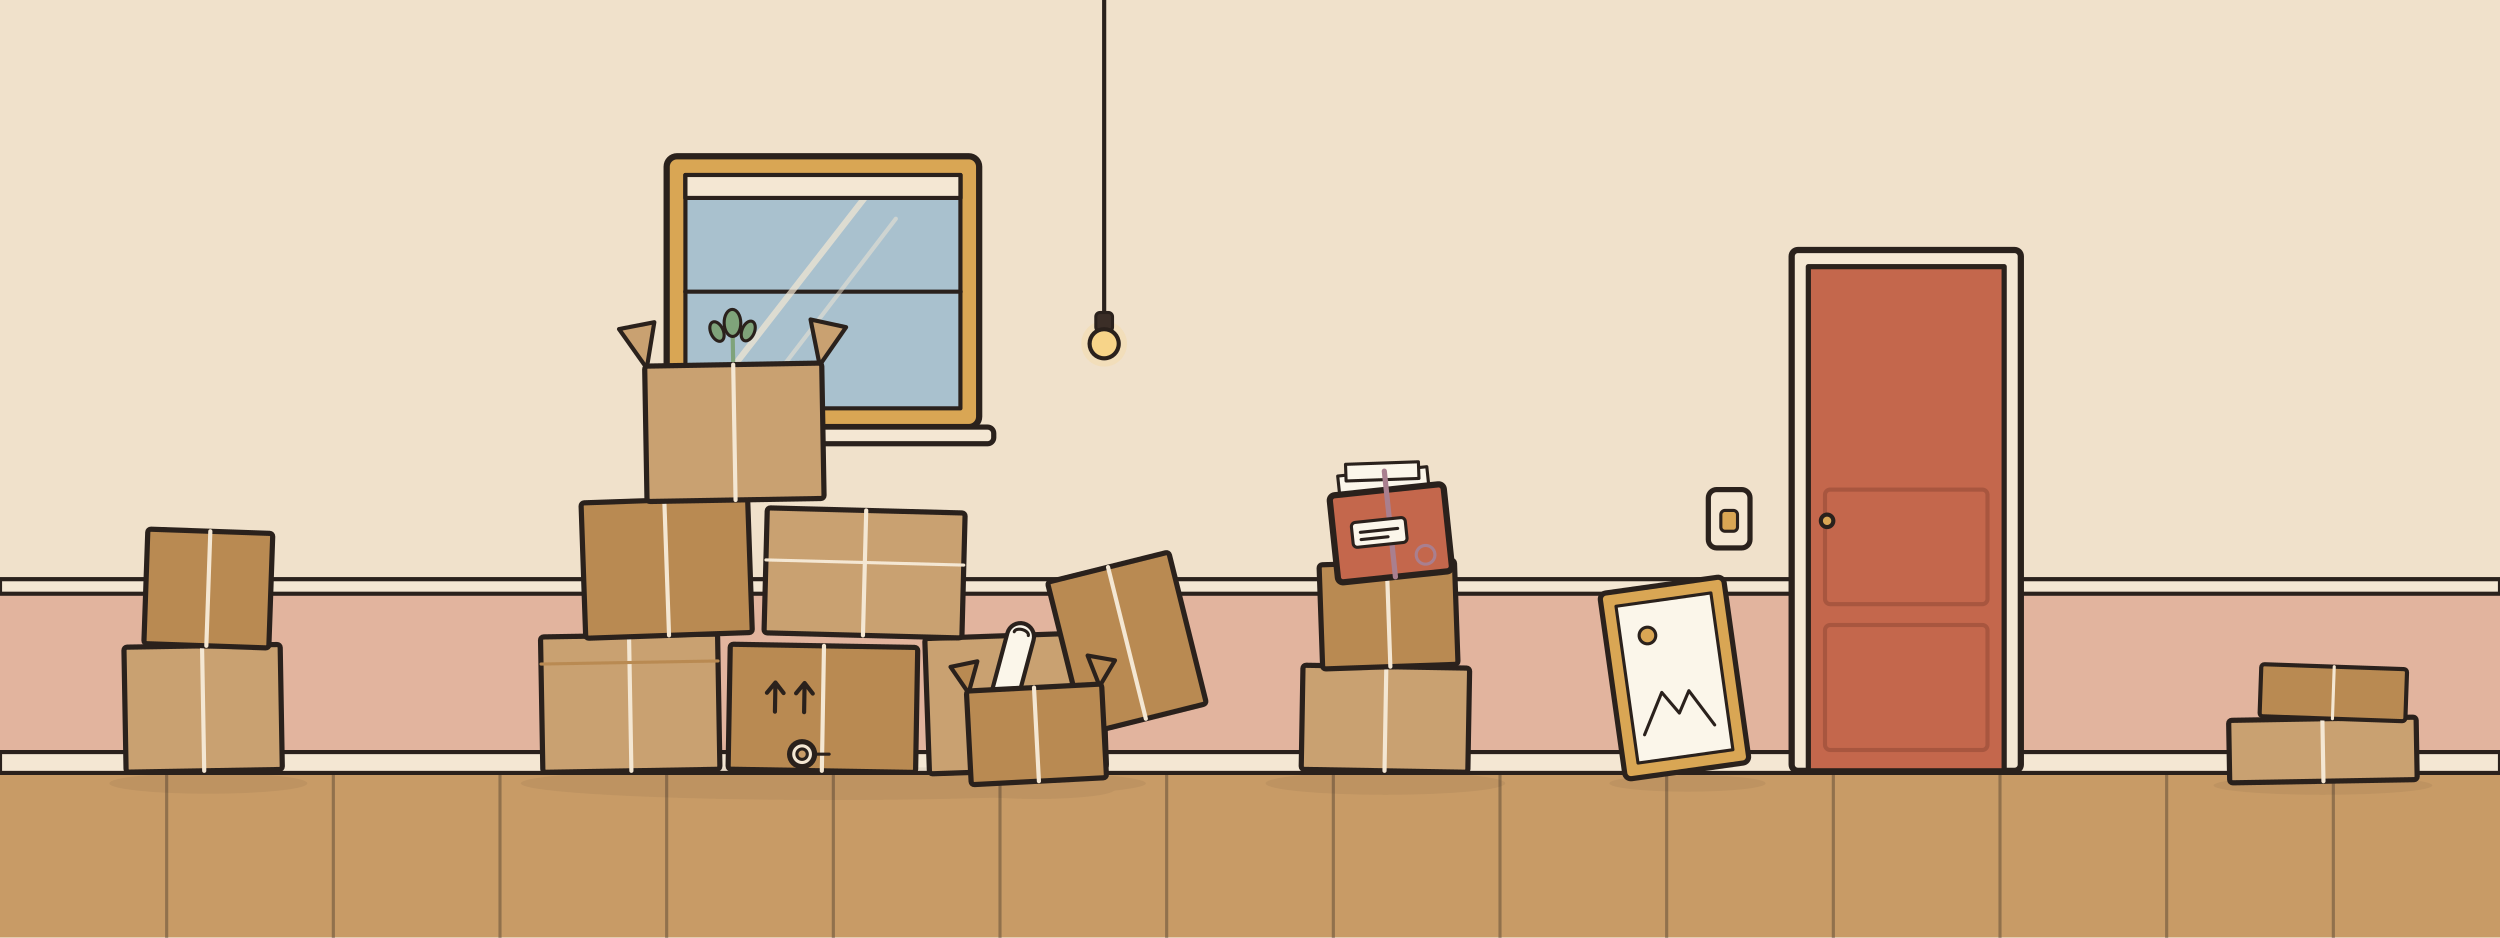
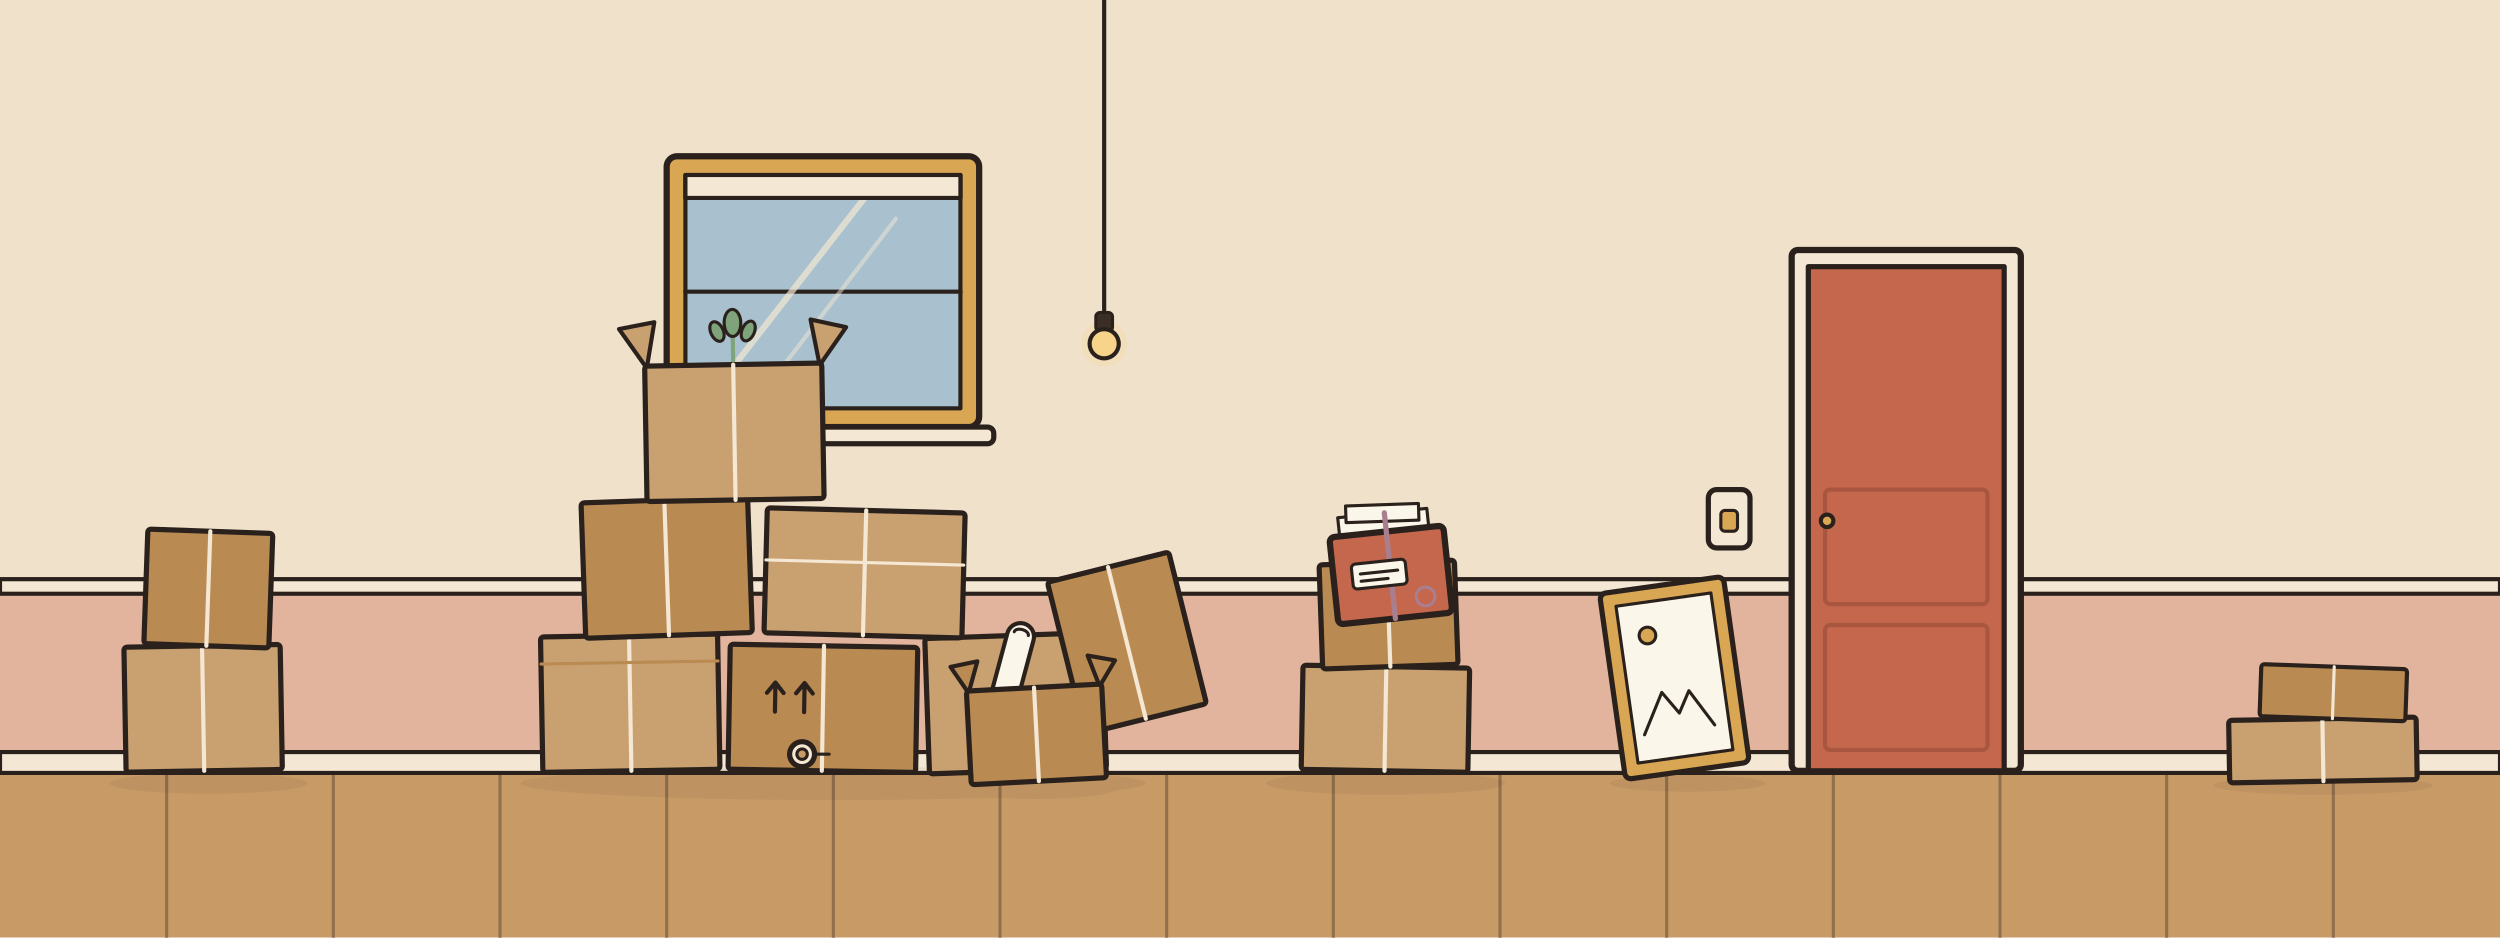
<svg xmlns="http://www.w3.org/2000/svg" viewBox="0 0 2400 900" width="2400" height="900">
  <g id="player-room" stroke="#2A211C" stroke-linecap="round" stroke-linejoin="round">
    <g id="wall">
      <rect x="0" y="0" width="2400" height="740" fill="#F0E1CB" stroke="none" />
      <rect id="wall-dado" x="0" y="568" width="2400" height="172" fill="#E2B49E" stroke="none" />
      <rect id="wall-rail" x="0" y="556" width="2400" height="14" fill="#F4E7D3" stroke-width="4" />
    </g>
    <g id="floor">
      <rect x="0" y="740" width="2400" height="160" fill="#C89B66" stroke="none" />
      <path d="M160,740 V900 M320,740 V900 M480,740 V900 M640,740 V900 M800,740 V900 M960,740 V900 M1120,740 V900 M1280,740 V900 M1440,740 V900 M1600,740 V900 M1760,740 V900 M1920,740 V900 M2080,740 V900 M2240,740 V900" fill="none" stroke-width="3" opacity="0.35" />
      <path id="physics-floor" d="M0,740 H2400" fill="none" stroke-width="5" />
    </g>
    <rect id="baseboard" x="0" y="722" width="2400" height="20" fill="#F4E7D3" stroke-width="4" />
    <g id="soft-shadows" fill="#2A211C" stroke="none" opacity="0.07">
      <ellipse cx="800" cy="752" rx="300" ry="16" />
      <ellipse cx="995" cy="758" rx="75" ry="9" />
      <ellipse cx="1330" cy="752" rx="115" ry="11" />
      <ellipse cx="200" cy="752" rx="95" ry="10" />
      <ellipse cx="2230" cy="754" rx="105" ry="9" />
      <ellipse cx="1620" cy="752" rx="75" ry="8" />
    </g>
    <g id="player-window">
      <rect x="640" y="150" width="300" height="260" rx="10" fill="#D9A654" stroke-width="6" />
      <rect x="658" y="168" width="264" height="224" fill="#A9C1CE" stroke-width="4" />
      <path d="M658,280 H922" fill="none" stroke-width="4" />
      <path d="M690,370 L830,190" fill="none" stroke="#F4E7D3" stroke-width="6" opacity="0.7" />
      <path d="M730,380 L860,210" fill="none" stroke="#F4E7D3" stroke-width="4" opacity="0.5" />
      <rect x="658" y="168" width="264" height="22" fill="#F4E7D3" stroke-width="4" />
      <rect x="626" y="410" width="328" height="16" rx="6" fill="#F4E7D3" stroke-width="5" />
    </g>
    <g id="hanging-bulb">
      <circle cx="1060" cy="330" r="22" fill="#F7D489" stroke="none" opacity="0.25" />
      <path d="M1060,0 V300" fill="none" stroke-width="4" />
      <rect x="1052" y="300" width="16" height="18" rx="4" fill="#3B2E27" stroke-width="3" />
      <circle cx="1060" cy="330" r="14" fill="#F7D489" stroke-width="4" />
    </g>
    <g id="moving-boxes-left">
      <g id="box-left-1" transform="rotate(-1 195 680)">
        <rect x="120" y="620" width="150" height="120" rx="3" fill="#C9A171" stroke-width="5" />
        <path d="M195,620 V740" fill="none" stroke="#F4E7D3" stroke-width="4" />
      </g>
      <g id="box-left-2" transform="rotate(2 200 565)">
        <rect x="140" y="510" width="120" height="110" rx="3" fill="#B98A52" stroke-width="5" />
        <path d="M200,510 V620" fill="none" stroke="#F4E7D3" stroke-width="4" />
      </g>
    </g>
    <g id="moving-boxes">
      <g id="box-1" transform="rotate(-1 605 675)">
        <rect x="520" y="610" width="170" height="130" rx="3" fill="#C9A171" stroke-width="5" />
        <path d="M605,610 V740" fill="none" stroke="#F4E7D3" stroke-width="4" />
        <path d="M520,636 H690" fill="none" stroke="#B98A52" stroke-width="3" />
      </g>
      <g id="box-2" transform="rotate(1 790 680)">
        <rect x="700" y="620" width="180" height="120" rx="3" fill="#B98A52" stroke-width="5" />
        <path d="M790,620 V740" fill="none" stroke="#F4E7D3" stroke-width="4" />
        <path d="M744,684 V656 M744,656 l-8,10 M744,656 l8,10 M772,684 V656 M772,656 l-8,10 M772,656 l8,10" fill="none" stroke-width="4" />
      </g>
      <g id="box-3" transform="rotate(-2 975 675)">
        <rect x="890" y="610" width="170" height="130" rx="3" fill="#C9A171" stroke-width="5" />
        <path d="M975,610 V740" fill="none" stroke="#F4E7D3" stroke-width="4" />
      </g>
      <g id="box-4" transform="rotate(-2 640 545)">
        <rect x="560" y="480" width="160" height="130" rx="3" fill="#B98A52" stroke-width="5" />
        <path d="M640,480 V610" fill="none" stroke="#F4E7D3" stroke-width="4" />
      </g>
      <g id="box-5" transform="rotate(1.5 830 550)">
        <rect x="735" y="490" width="190" height="120" rx="3" fill="#C9A171" stroke-width="5" />
        <path d="M830,490 V610" fill="none" stroke="#F4E7D3" stroke-width="4" />
        <path d="M735,540 H925" fill="none" stroke="#F4E7D3" stroke-width="3" />
      </g>
      <g id="box-6" transform="rotate(-1 705 415)">
        <path d="M622,352 L596,314 L630,308 Z" fill="#C9A171" stroke-width="4" />
        <path d="M788,352 L814,316 L780,308 Z" fill="#C9A171" stroke-width="4" />
        <g id="box-6-plant">
          <path d="M705,350 V322" fill="none" stroke="#7FA37A" stroke-width="4" />
          <ellipse cx="705" cy="310" rx="8" ry="13" fill="#7FA37A" stroke-width="3" />
          <ellipse cx="690" cy="318" rx="6" ry="10" fill="#7FA37A" stroke-width="3" transform="rotate(-24 690 318)" />
          <ellipse cx="720" cy="318" rx="6" ry="10" fill="#7FA37A" stroke-width="3" transform="rotate(24 720 318)" />
        </g>
        <rect x="620" y="350" width="170" height="130" rx="3" fill="#C9A171" stroke-width="5" />
        <path d="M705,350 V480" fill="none" stroke="#F4E7D3" stroke-width="4" />
      </g>
      <g id="box-7" transform="rotate(-14 1100 690)">
        <rect x="1040" y="540" width="120" height="150" rx="3" fill="#B98A52" stroke-width="5" />
        <path d="M1100,540 V690" fill="none" stroke="#F4E7D3" stroke-width="4" />
      </g>
      <g id="box-8" transform="rotate(-3 995 705)">
        <g id="box-8-tube" transform="rotate(18 975 640)">
          <rect x="962" y="596" width="26" height="90" rx="13" fill="#FBF6EA" stroke-width="4" />
          <path d="M968,606 a7,4 0 1 1 14,0" fill="none" stroke-width="3" />
        </g>
        <path d="M932,662 L916,636 L942,632 Z" fill="#B98A52" stroke-width="4" />
        <path d="M1058,662 L1074,638 L1048,632 Z" fill="#B98A52" stroke-width="4" />
        <rect x="930" y="660" width="130" height="90" rx="3" fill="#B98A52" stroke-width="5" />
        <path d="M995,660 V750" fill="none" stroke="#F4E7D3" stroke-width="4" />
      </g>
    </g>
    <g id="tape-roll">
      <circle cx="770" cy="724" r="12" fill="#F4E7D3" stroke-width="5" />
      <circle cx="770" cy="724" r="5" fill="#C89B66" stroke-width="3" />
      <path d="M782,724 h14" fill="none" stroke-width="3" />
    </g>
    <g id="moving-boxes-right">
      <g id="box-9" transform="rotate(1 1330 690)">
        <rect x="1250" y="640" width="160" height="100" rx="3" fill="#C9A171" stroke-width="5" />
        <path d="M1330,640 V740" fill="none" stroke="#F4E7D3" stroke-width="4" />
      </g>
      <g id="box-10" transform="rotate(-2 1333 590)">
        <rect x="1268" y="540" width="130" height="100" rx="3" fill="#B98A52" stroke-width="5" />
        <path d="M1333,540 V640" fill="none" stroke="#F4E7D3" stroke-width="4" />
      </g>
    </g>
-     <g id="complaint-file" transform="rotate(-6 1335 510)">
+     <g id="complaint-file" transform="translate(0 40) rotate(-6 1335 510)">
      <rect x="1290" y="452" width="86" height="26" fill="#FBF6EA" stroke-width="3" />
      <rect x="1298" y="444" width="70" height="16" fill="#FBF6EA" stroke-width="3" transform="rotate(4 1333 452)" />
      <rect x="1280" y="470" width="110" height="84" rx="5" fill="#C4674C" stroke-width="6" />
      <path d="M1335,452 V554" fill="none" stroke="#A97F8F" stroke-width="5" />
      <rect x="1298" y="498" width="52" height="24" rx="4" fill="#FBF6EA" stroke-width="3" />
      <path d="M1306,508 H1342 M1306,515 H1332" fill="none" stroke-width="3" />
      <circle cx="1366" cy="536" r="9" fill="none" stroke="#A97F8F" stroke-width="3" />
    </g>
    <g id="leaning-frame" transform="rotate(-8 1620 740)">
      <rect x="1560" y="560" width="120" height="180" rx="6" fill="#D9A654" stroke-width="5" />
      <rect x="1574" y="574" width="92" height="152" fill="#FBF6EA" stroke-width="3" />
      <circle cx="1600" cy="606" r="8" fill="#D9A654" stroke-width="3" />
      <path d="M1584,700 l22,-38 l14,22 l12,-20 l20,36" fill="none" stroke-width="3" />
    </g>
    <g id="light-switch">
      <rect x="1640" y="470" width="40" height="56" rx="8" fill="#F4E7D3" stroke-width="5" />
      <rect x="1652" y="490" width="16" height="20" rx="4" fill="#D9A654" stroke-width="3" />
    </g>
    <g id="player-entry-door">
      <rect x="1720" y="240" width="220" height="500" rx="6" fill="#F4E7D3" stroke-width="6" />
      <rect x="1736" y="256" width="188" height="484" fill="#C4674C" stroke-width="5" />
      <g fill="none" stroke="#A8563F" stroke-width="4">
        <rect x="1752" y="470" width="156" height="110" rx="5" />
        <rect x="1752" y="600" width="156" height="120" rx="5" />
      </g>
      <circle cx="1754" cy="500" r="6" fill="#D9A654" stroke-width="4" />
    </g>
    <g id="moving-boxes-far-right">
      <g id="box-right-1" transform="rotate(-1 2230 720)">
        <rect x="2140" y="690" width="180" height="60" rx="3" fill="#C9A171" stroke-width="5" />
        <path d="M2230,690 V750" fill="none" stroke="#F4E7D3" stroke-width="4" />
      </g>
      <g id="box-right-2" transform="rotate(2 2240 665)">
        <rect x="2170" y="640" width="140" height="50" rx="3" fill="#B98A52" stroke-width="4" />
        <path d="M2240,640 V690" fill="none" stroke="#F4E7D3" stroke-width="3" />
      </g>
    </g>
  </g>
</svg>
